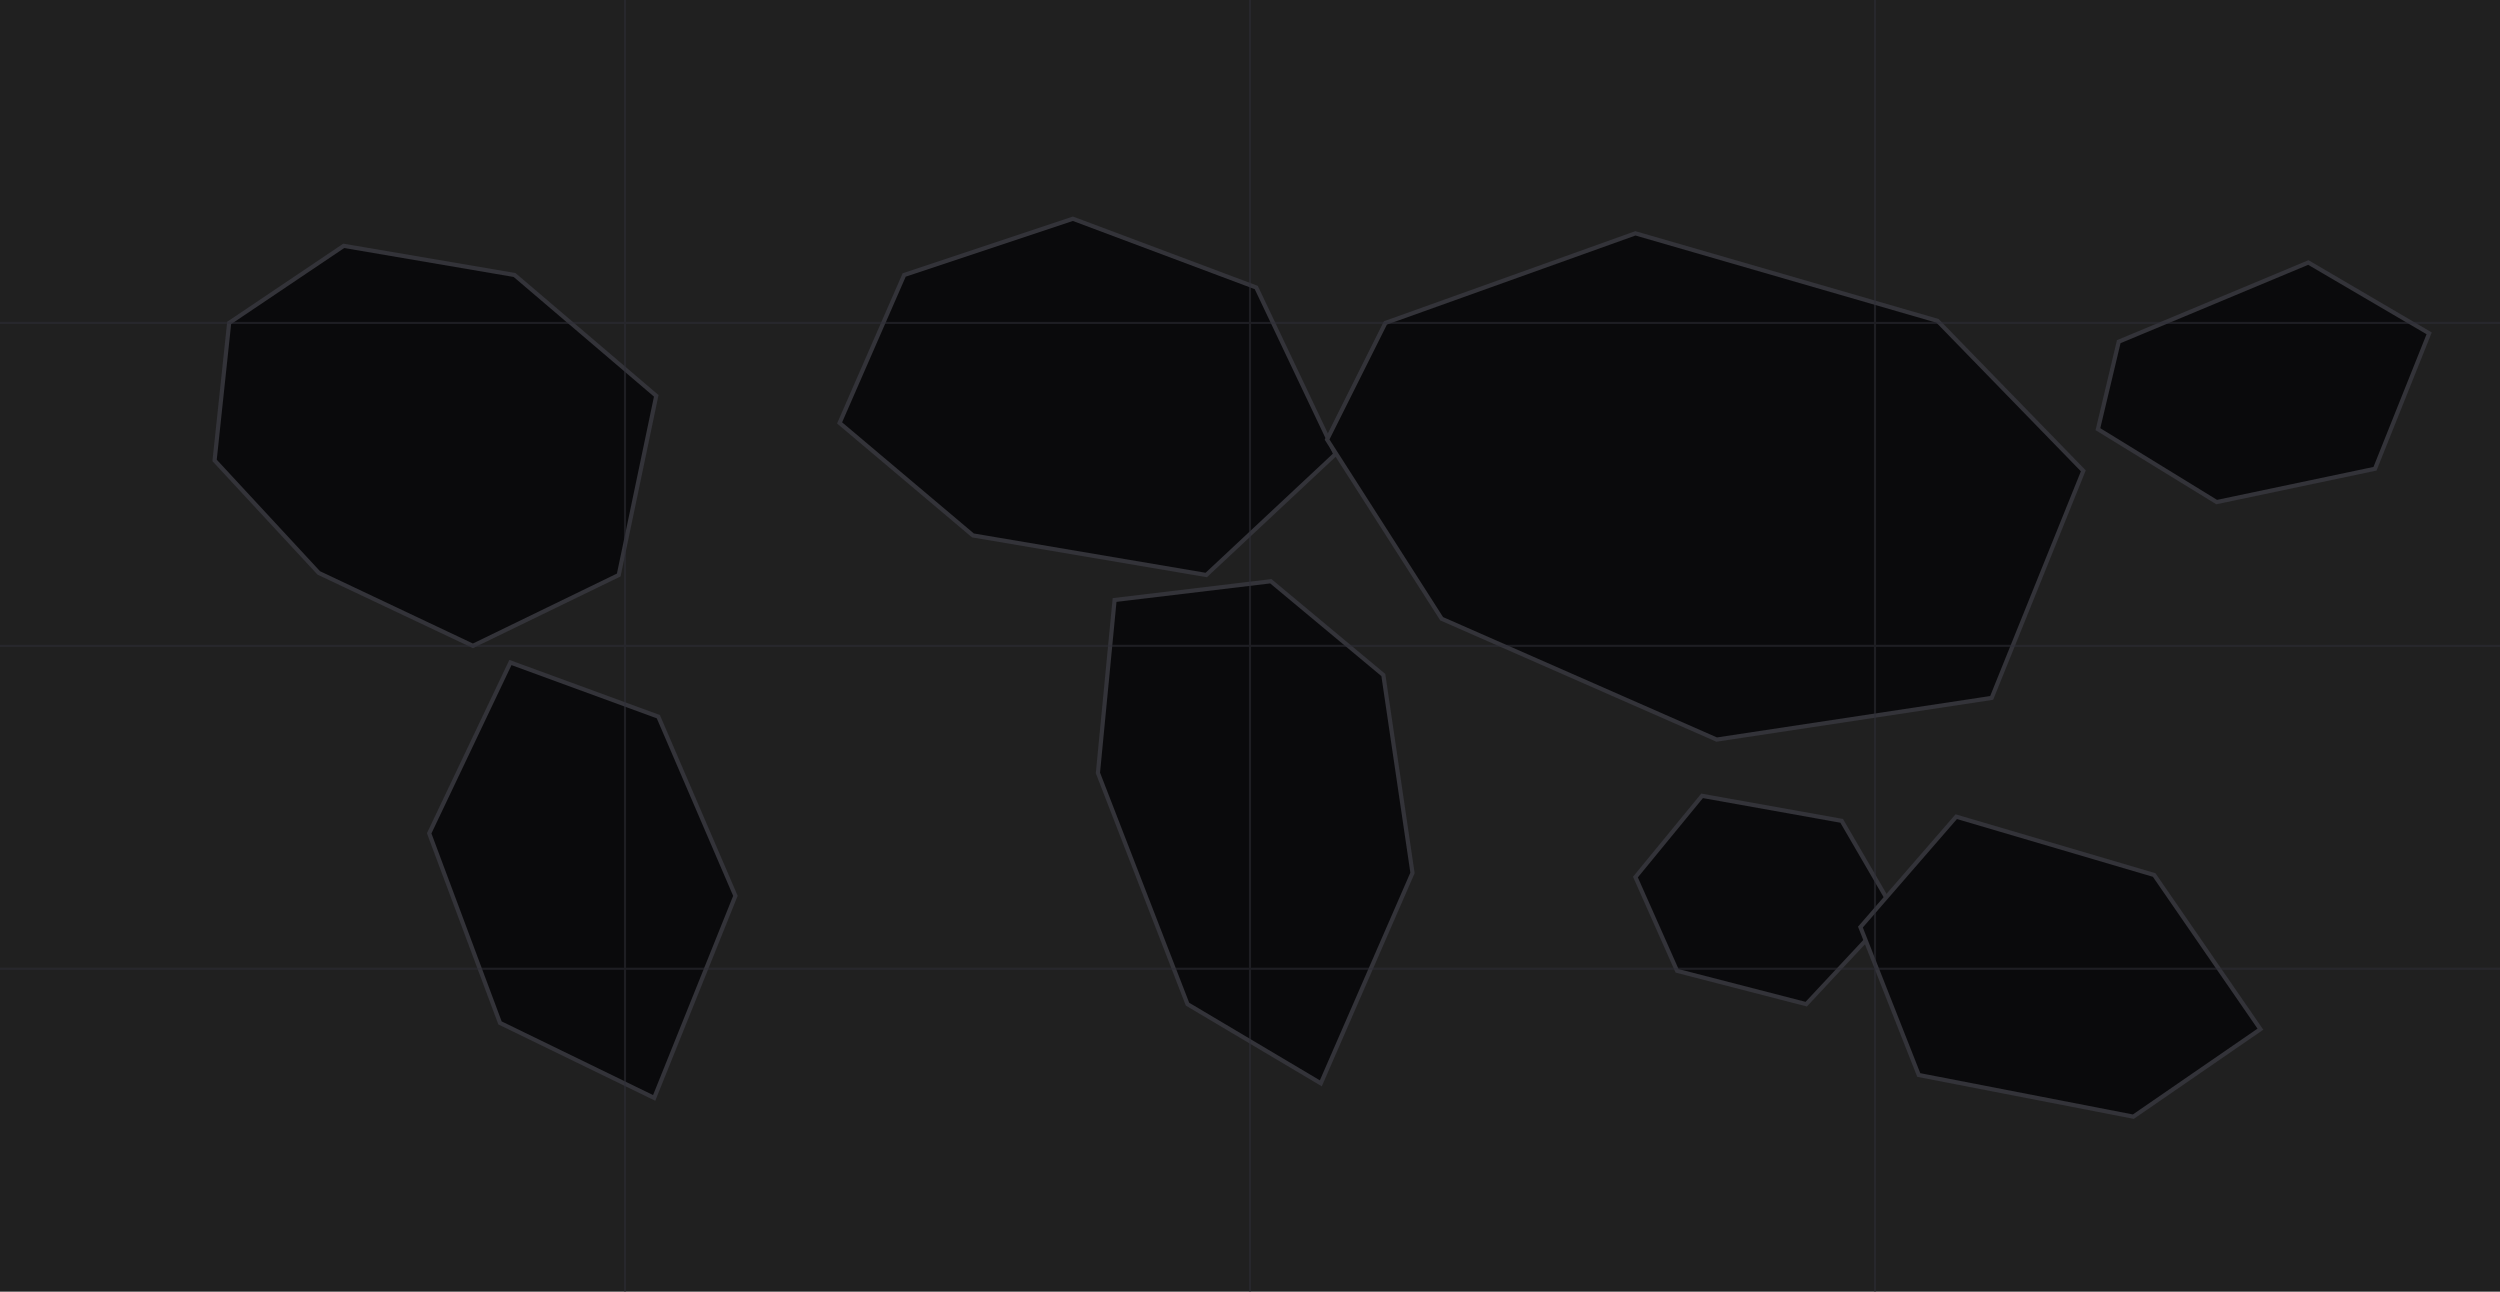
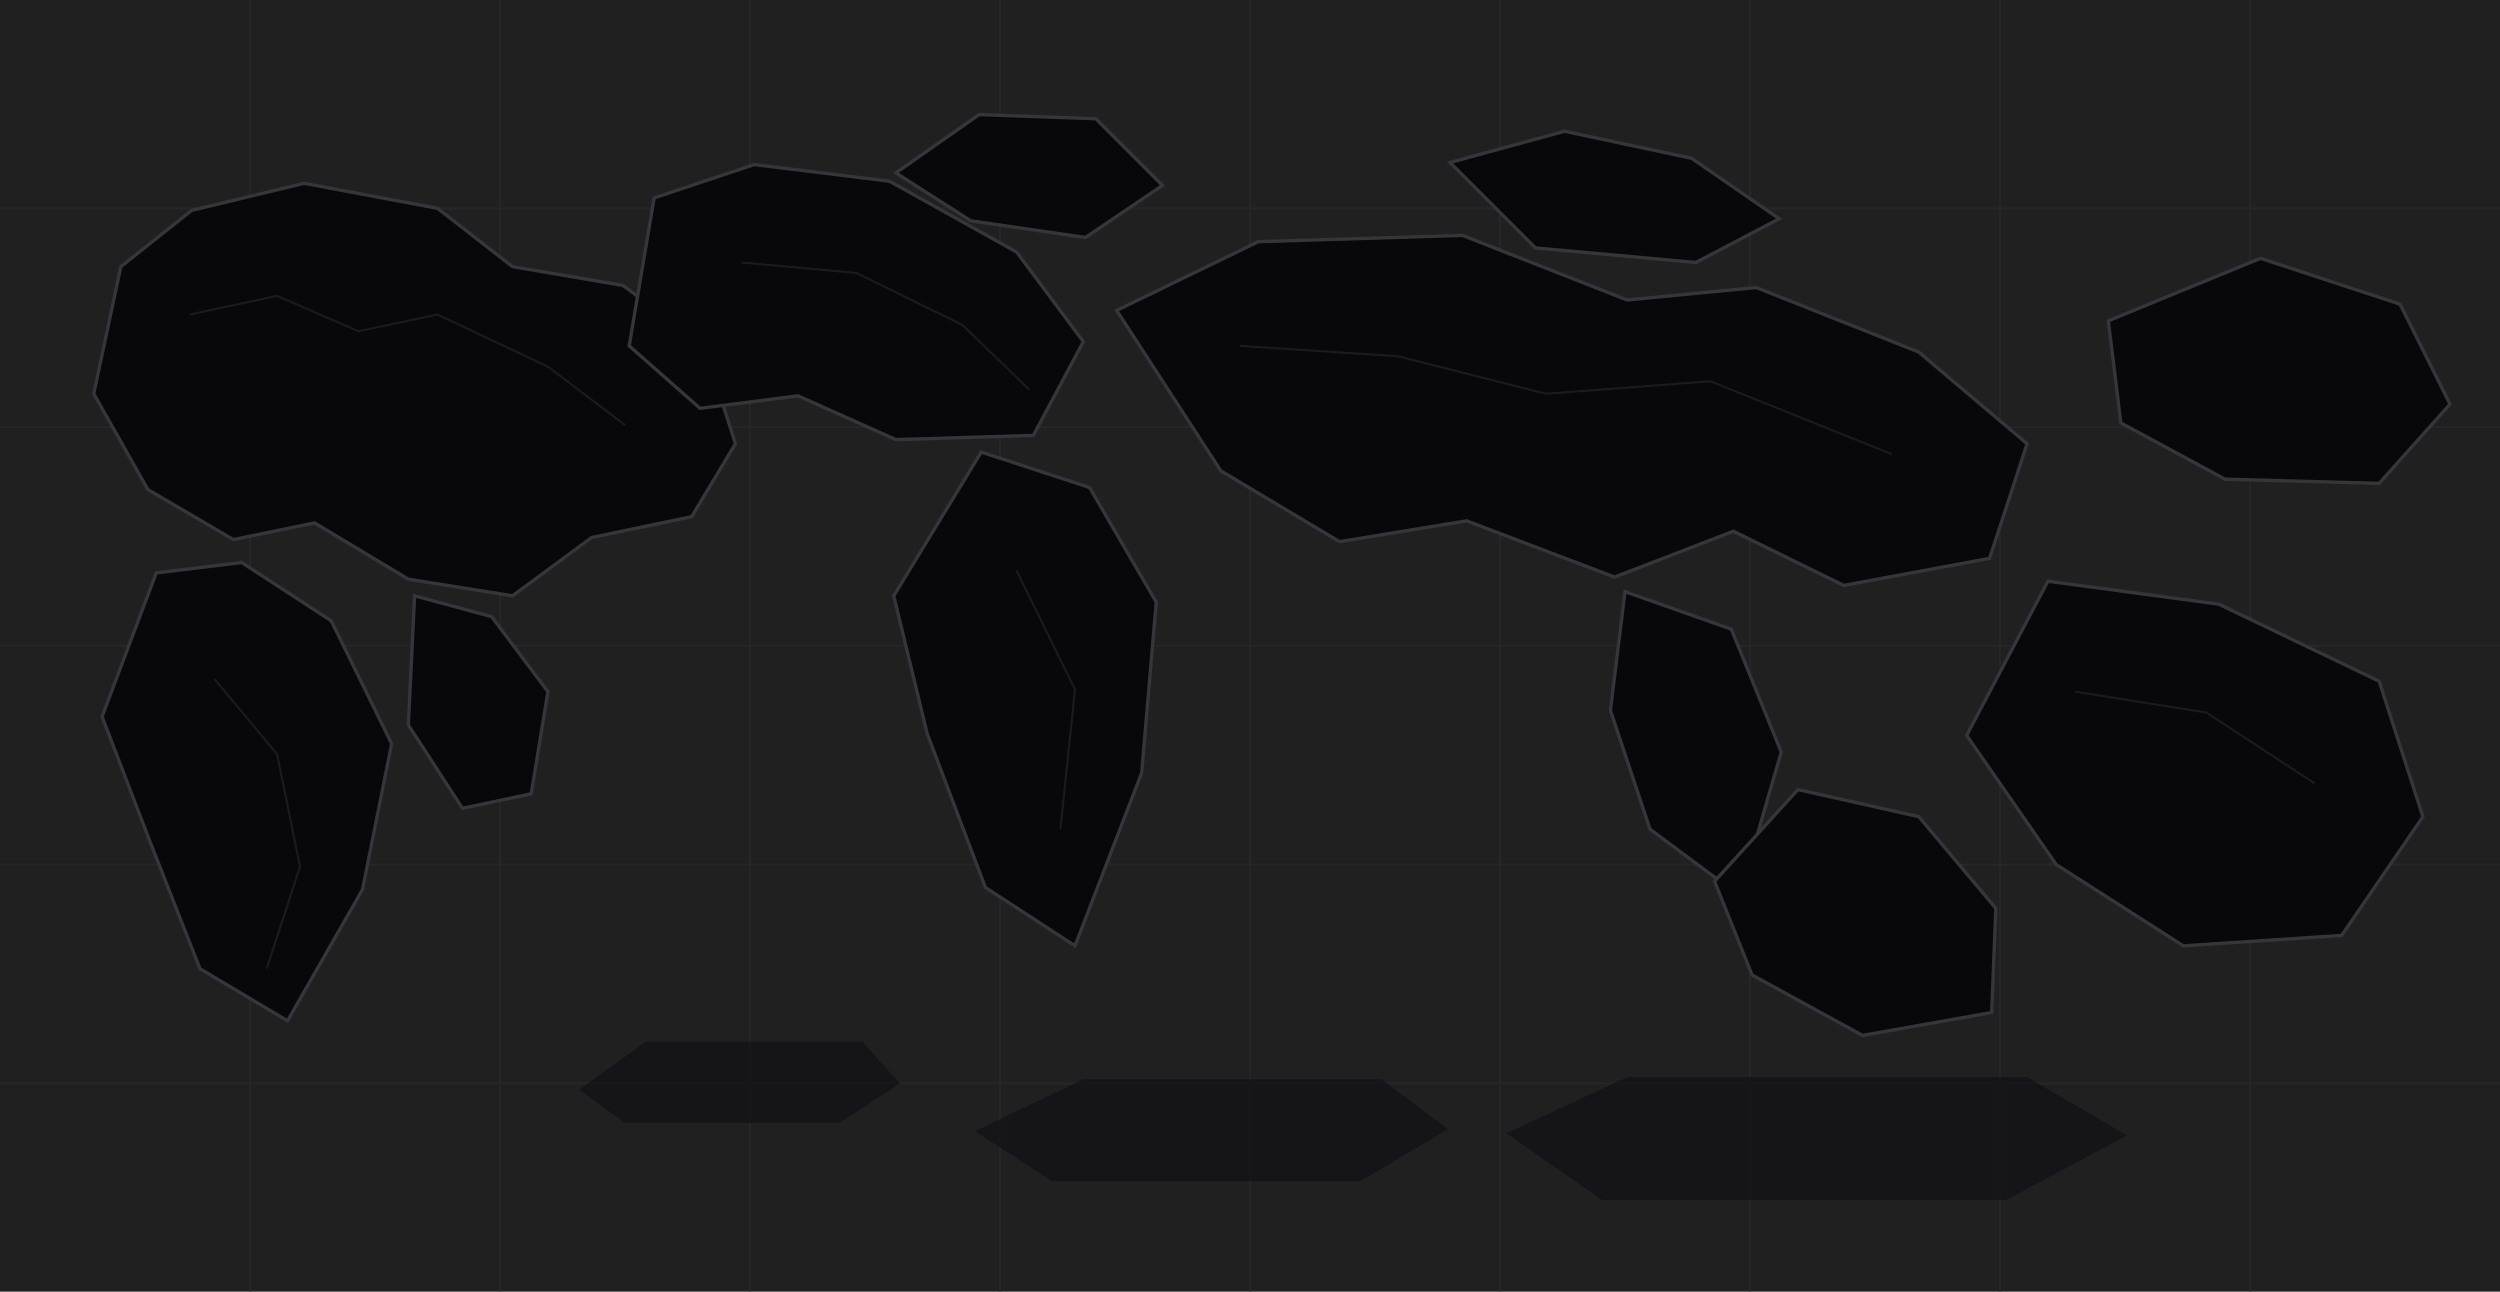
- <svg xmlns="http://www.w3.org/2000/svg" viewBox="0 0 1200 620" role="img" aria-label="Carte du monde stylisée">
+ <svg xmlns="http://www.w3.org/2000/svg" viewBox="0 0 1200 620" role="img" aria-label="Carte du monde">
  <rect width="1200" height="620" fill="#202020" />
-   <g fill="#09090b" stroke="#34343a" stroke-width="2" opacity=".94">
-     <path d="M110 155 165 118l82 14 68 58-18 86-70 34-74-35-50-54z" />
-     <path d="M245 318 316 344l37 86-39 97-74-36-34-91z" />
-     <path d="M434 132 515 105l88 33 38 80-62 58-112-19-64-54z" />
-     <path d="M535 288 610 279l54 45 14 95-44 101-64-38-43-111z" />
-     <path d="M665 155 785 112l145 42 70 72-44 109-132 20-132-58-55-86z" />
-     <path d="M817 382 884 394l25 43-42 45-62-16-20-45z" />
-     <path d="M939 392 1034 420l51 74-61 42-103-20-28-71z" />
-     <path d="M1017 164 1108 126l58 34-26 65-76 16-57-35z" />
+   <g fill="none" stroke="#2c2c32" stroke-width="1" opacity=".45">
+     <path d="M0 100h1200M0 205h1200M0 310h1200M0 415h1200M0 520h1200" />
+     <path d="M120 0v620M240 0v620M360 0v620M480 0v620M600 0v620M720 0v620M840 0v620M960 0v620M1080 0v620" />
  </g>
-   <g fill="none" stroke="#2e2e36" stroke-width="1" opacity=".55">
-     <path d="M0 310h1200M600 0v620M300 0v620M900 0v620" />
-     <path d="M0 155h1200M0 465h1200" />
+   <g fill="#07070a" stroke="#35353c" stroke-width="1.6" opacity=".98">
+     <path d="M58 128 92 101 146 88 210 100 246 128 299 137 338 166 353 213 332 248 284 258 246 286 196 278 151 251 112 259 71 235 45 189z" />
+     <path d="M75 275 116 270 159 298 188 357 174 427 138 490 96 465 72 404 49 344z" />
+     <path d="M199 286 236 296 263 332 255 381 222 388 196 348z" />
+     <path d="M314 95 362 79 427 87 488 121 520 164 496 209 430 211 383 190 336 196 302 166z" />
+     <path d="M471 217 523 234 555 289 548 371 516 454 473 426 445 352 429 286z" />
+     <path d="M536 149 604 116 702 113 781 144 843 138 921 169 973 213 955 268 885 281 832 255 775 277 704 250 643 260 586 226z" />
+     <path d="M780 284 831 302 855 361 835 430 792 398 773 341z" />
+     <path d="M863 379 921 392 958 436 956 486 894 497 841 468 823 423z" />
+     <path d="M983 279 1065 290 1142 327 1163 392 1124 449 1048 454 987 415 944 353z" />
+     <path d="M1012 154 1085 124 1152 146 1176 194 1142 232 1068 230 1018 203z" />
+     <path d="M696 78 751 63 812 76 854 105 814 126 737 119z" />
+     <path d="M430 83 470 55 526 57 558 89 521 114 466 106z" />
+   </g>
+   <g fill="none" stroke="#24242a" stroke-width="1" opacity=".65">
+     <path d="M91 151 133 142 172 159 210 151 263 176 300 204" />
+     <path d="M103 326 133 362 144 416 128 465" />
+     <path d="M356 126 411 131 462 156 494 187" />
+     <path d="M488 274 516 331 509 398" />
+     <path d="M595 166 671 171 742 189 821 183 908 218" />
+     <path d="M996 332 1059 342 1111 376" />
+   </g>
+   <g fill="#111116" opacity=".72">
+     <path d="M310 500h104l18 20-29 19H300l-22-16z" />
+     <path d="M520 518h143l32 24-42 25H505l-37-24z" />
+     <path d="M781 517h192l48 28-58 31H769l-46-32z" />
  </g>
</svg>
